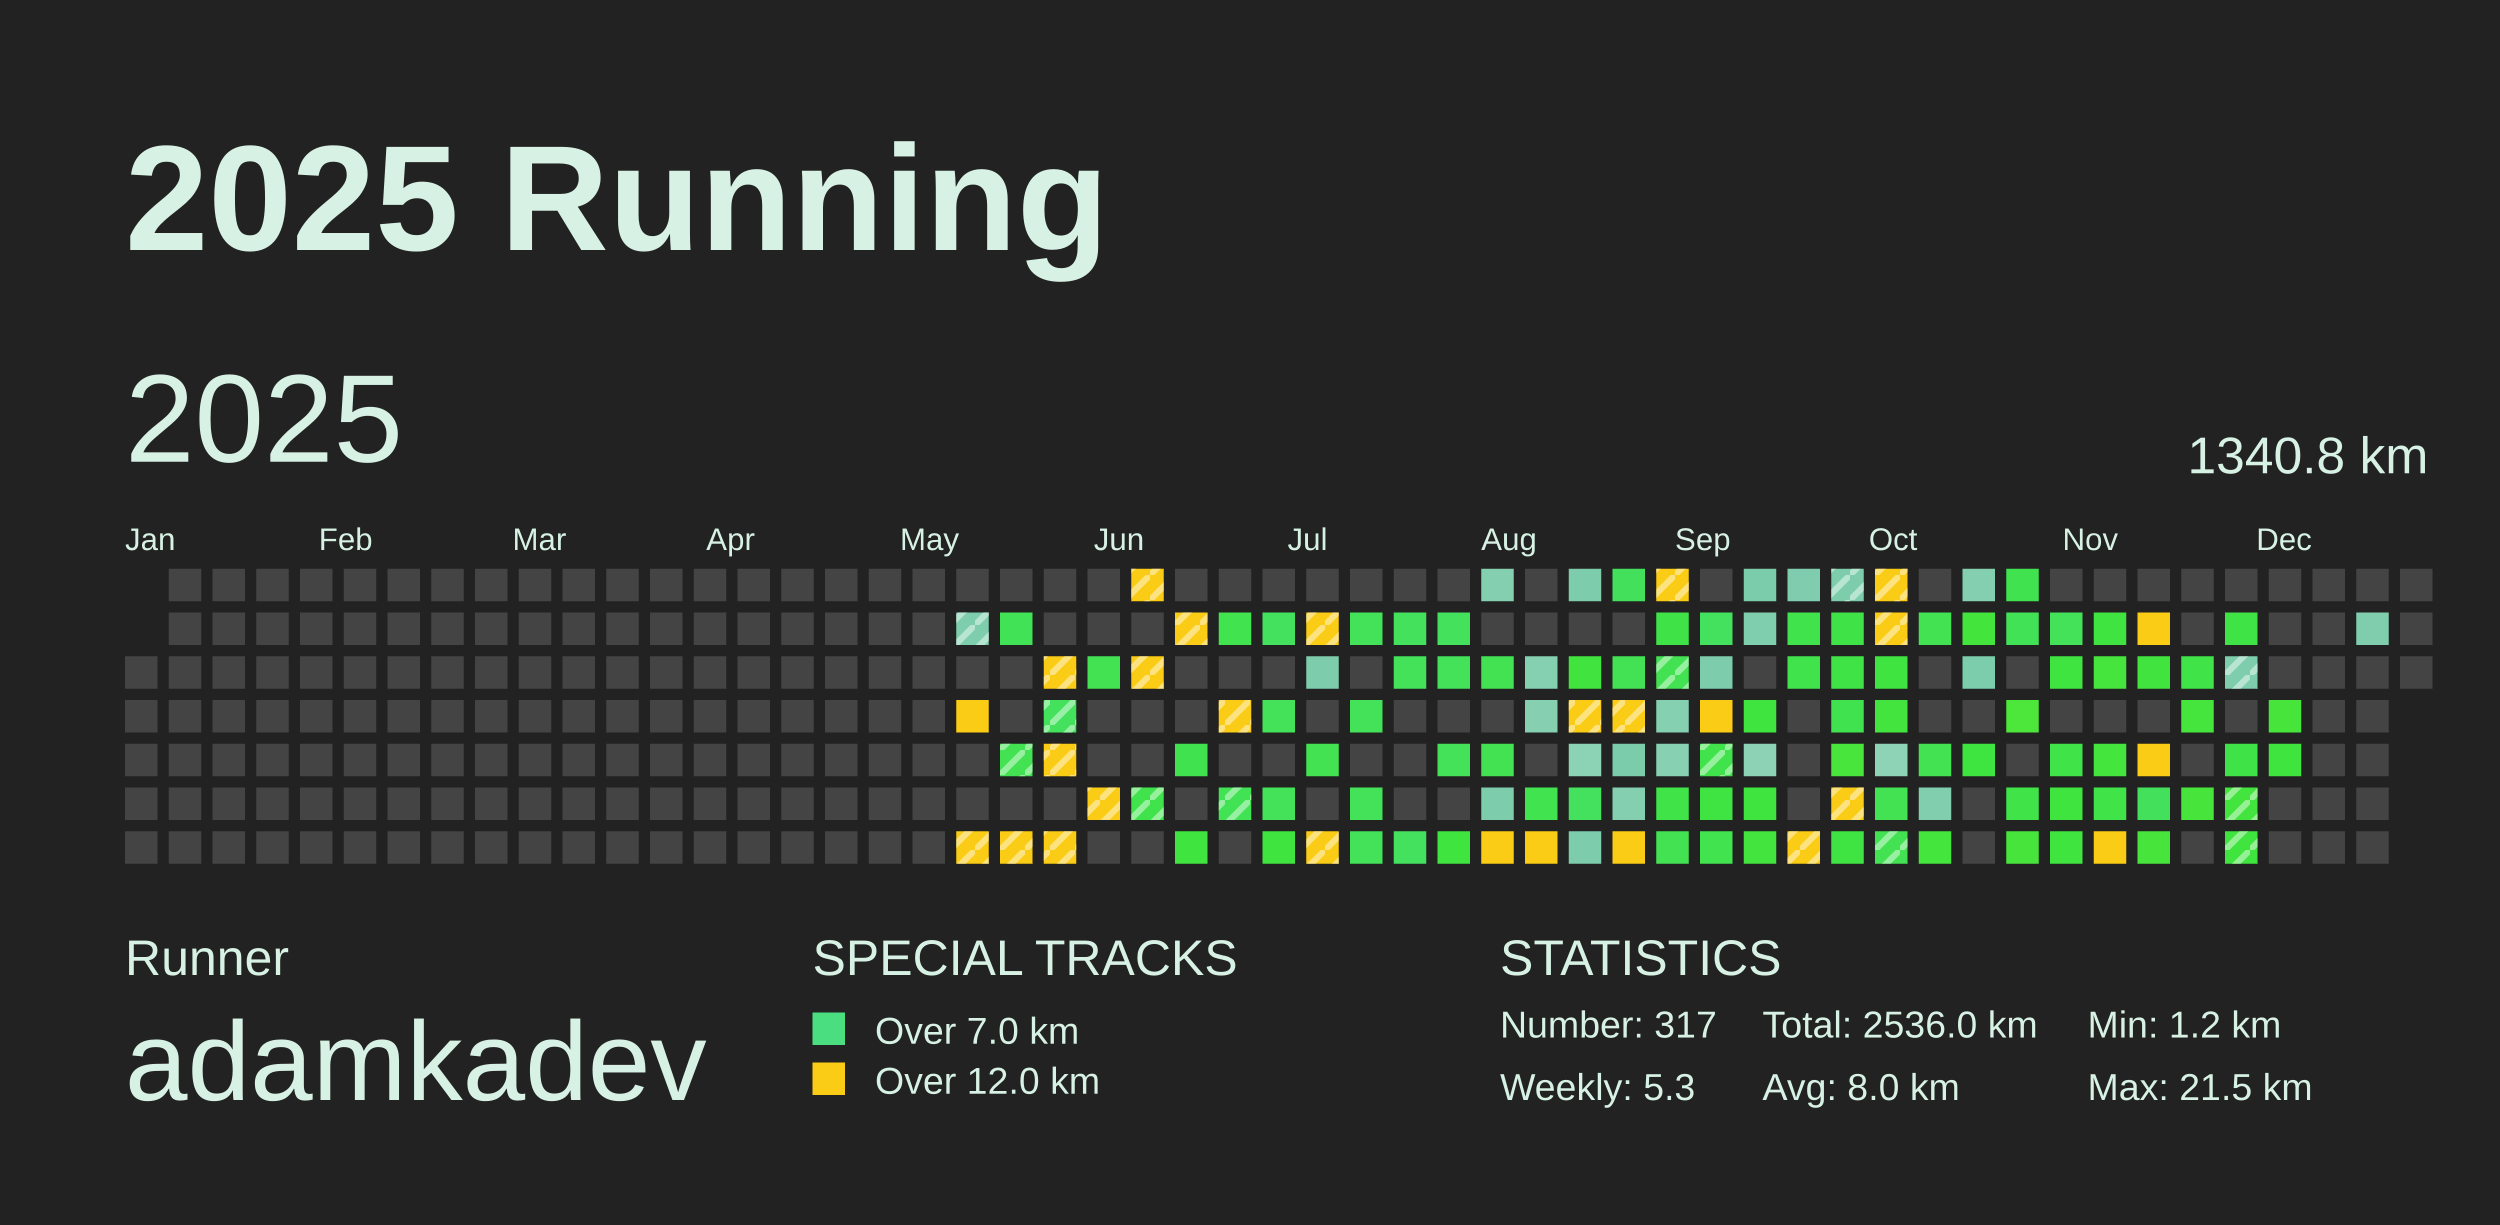
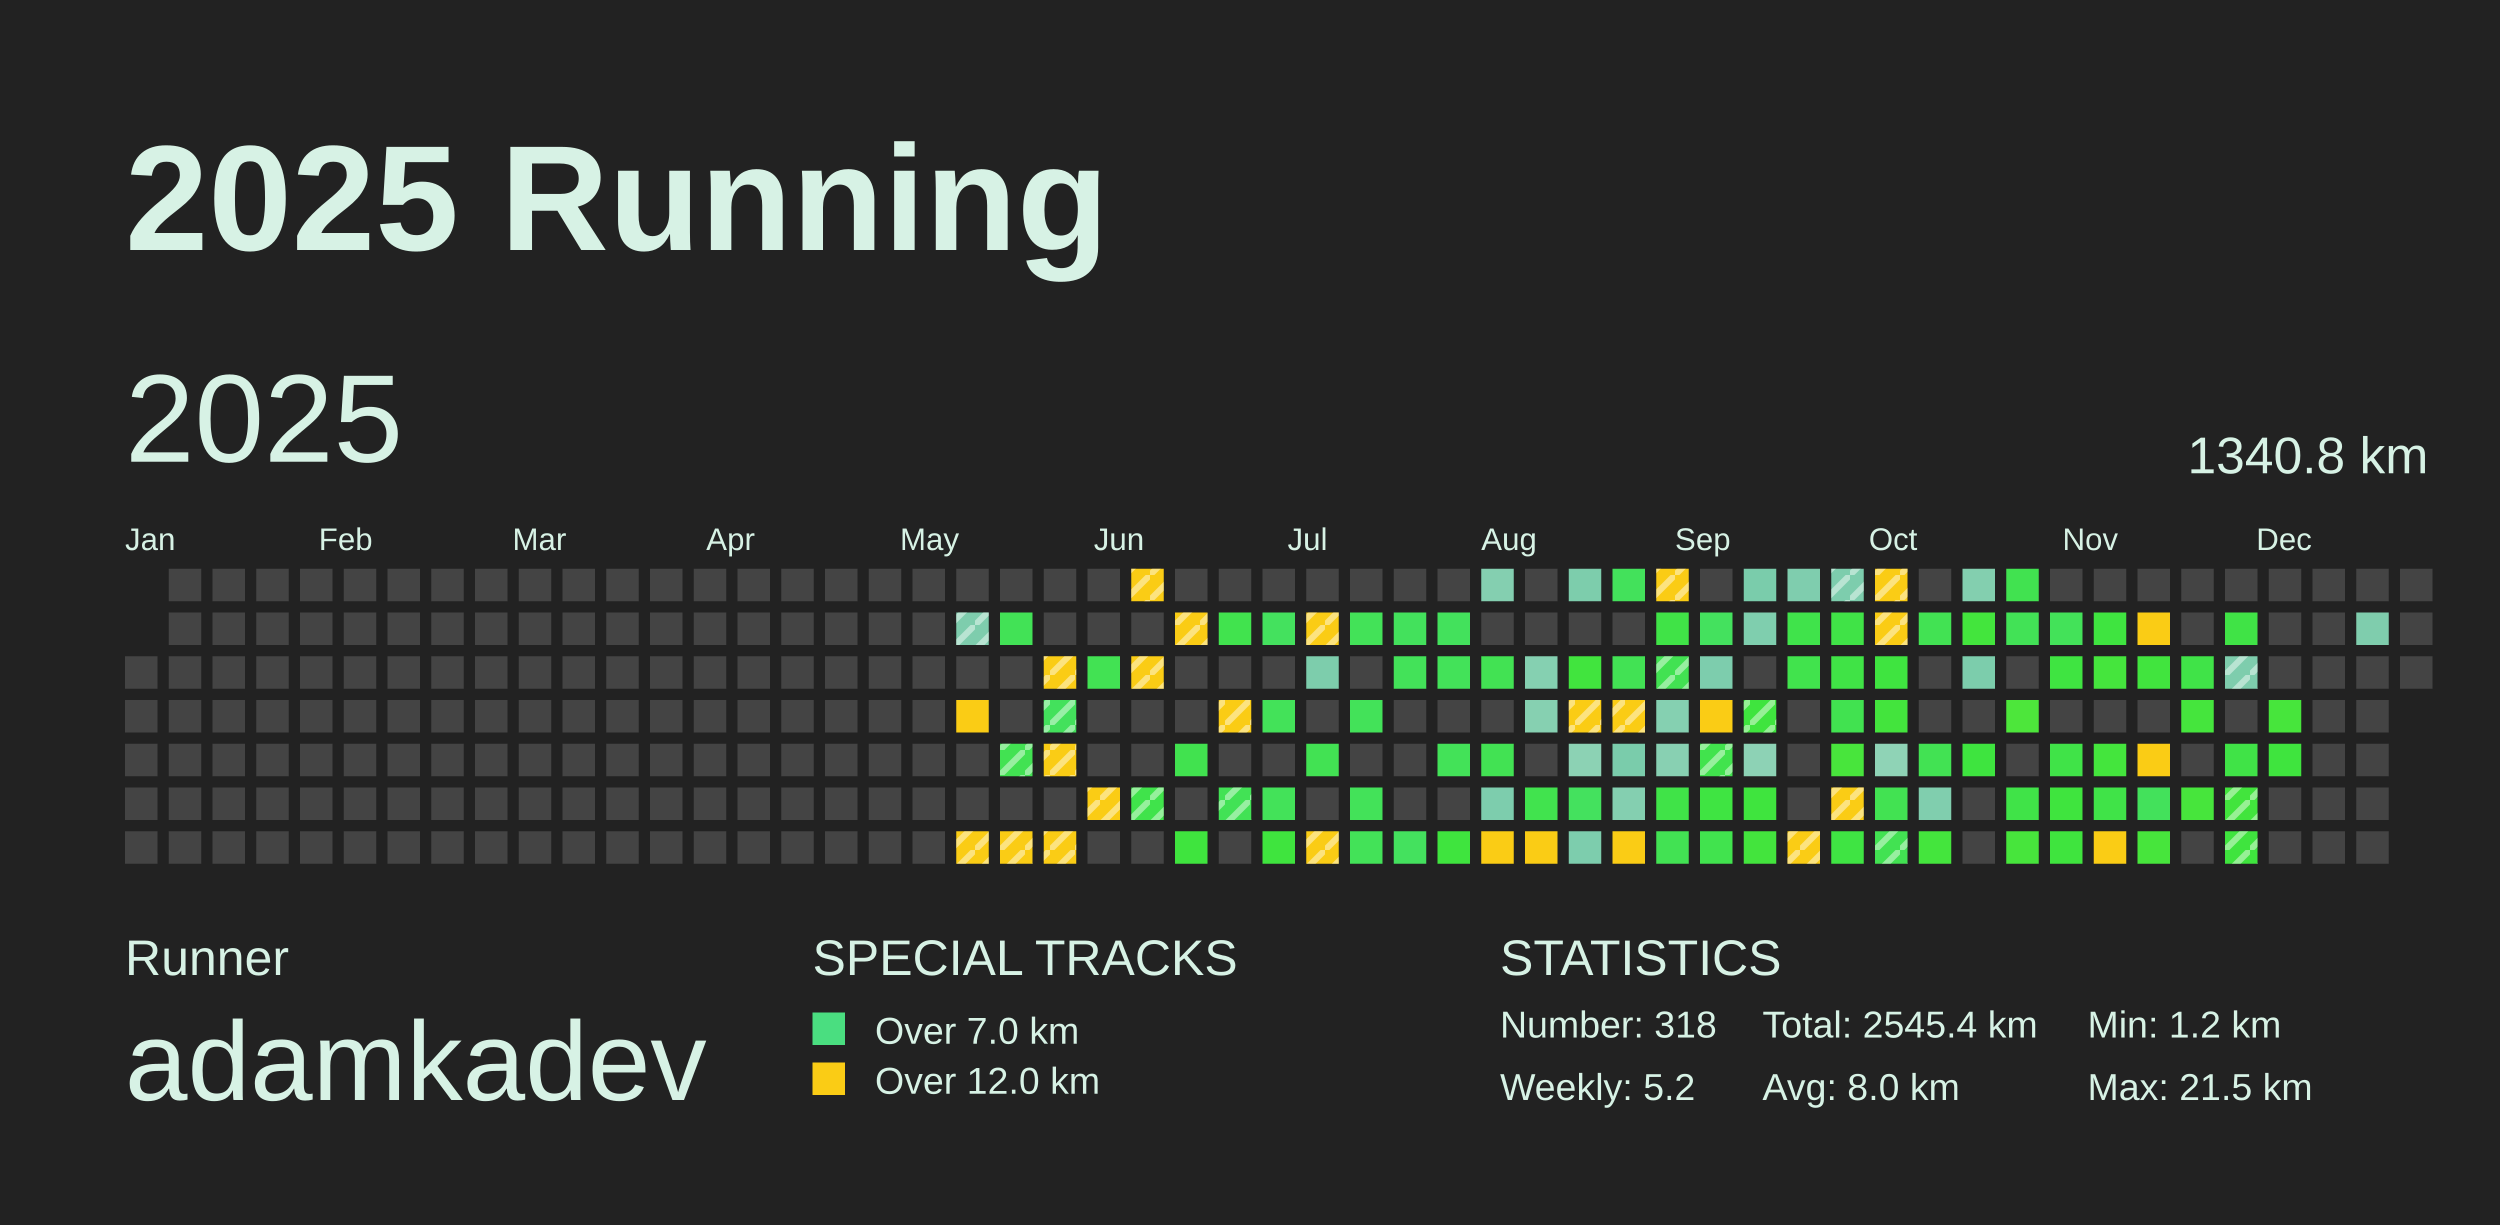
<svg xmlns="http://www.w3.org/2000/svg" baseProfile="full" height="98mm" version="1.1" viewBox="0,0,200,98" width="200mm">
  <defs>
    <pattern height="2" id="indoor-stripe" patternUnits="userSpaceOnUse" width="2">
      <line stroke="white" stroke-opacity="0.45" stroke-width="0.5" x1="0" x2="2" y1="2" y2="0" />
    </pattern>
  </defs>
  <rect fill="#222222" height="98" width="200" x="0" y="0" />
  <text fill="#D7F2E5" style="font-size:12px; font-family:Arial; font-weight:bold;" x="10" y="20">2025 Running</text>
  <text fill="#D7F2E5" style="font-size:4px; font-family:Arial" x="10" y="78">Runner</text>
  <text fill="#D7F2E5" style="font-size:9px; font-family:Arial" x="10" y="88">adamkadev</text>
  <text fill="#D7F2E5" style="font-size:4px; font-family:Arial" x="65" y="78">SPECIAL TRACKS</text>
  <rect fill="#4ADE80" height="2.6" width="2.6" x="65" y="81" />
  <text fill="#D7F2E5" style="font-size:3px; font-family:Arial" x="70" y="83.5">Over 7.0 km</text>
  <rect fill="#FACC15" height="2.6" width="2.6" x="65" y="85" />
  <text fill="#D7F2E5" style="font-size:3px; font-family:Arial" x="70" y="87.5">Over 12.0 km</text>
  <text fill="#D7F2E5" style="font-size:4px; font-family:Arial" x="120" y="78">STATISTICS</text>
-   <text fill="#D7F2E5" style="font-size:3px; font-family:Arial" x="120" y="83">Number: 317</text>
-   <text fill="#D7F2E5" style="font-size:3px; font-family:Arial" x="120" y="88">Weekly: 5.3</text>
-   <text fill="#D7F2E5" style="font-size:3px; font-family:Arial" x="141" y="83">Total: 2536.0 km</text>
+   <text fill="#D7F2E5" style="font-size:3px; font-family:Arial" x="120" y="83">Number: 318</text>
+   <text fill="#D7F2E5" style="font-size:3px; font-family:Arial" x="120" y="88">Weekly: 5.2</text>
+   <text fill="#D7F2E5" style="font-size:3px; font-family:Arial" x="141" y="83">Total: 2545.4 km</text>
  <text fill="#D7F2E5" style="font-size:3px; font-family:Arial" x="141" y="88">Avg: 8.0 km</text>
  <text fill="#D7F2E5" style="font-size:3px; font-family:Arial" x="167" y="83">Min: 1.2 km</text>
  <text fill="#D7F2E5" style="font-size:3px; font-family:Arial" x="167" y="88">Max: 21.5 km</text>
  <text dominant-baseline="hanging" fill="#D7F2E5" style="font-size:10.0px; font-family:Arial;" x="10" y="30">2025</text>
  <text dominant-baseline="hanging" fill="#D7F2E5" style="font-size:4.125px; font-family:Arial;" x="175" y="35">1340.8 km</text>
  <text fill="#D7F2E5" style="font-size:2.5px; font-family:Arial" x="10.0" y="44">Jan</text>
  <text fill="#D7F2E5" style="font-size:2.5px; font-family:Arial" x="25.5" y="44">Feb</text>
  <text fill="#D7F2E5" style="font-size:2.5px; font-family:Arial" x="41.0" y="44">Mar</text>
  <text fill="#D7F2E5" style="font-size:2.5px; font-family:Arial" x="56.5" y="44">Apr</text>
  <text fill="#D7F2E5" style="font-size:2.5px; font-family:Arial" x="72.0" y="44">May</text>
  <text fill="#D7F2E5" style="font-size:2.5px; font-family:Arial" x="87.5" y="44">Jun</text>
  <text fill="#D7F2E5" style="font-size:2.5px; font-family:Arial" x="103.0" y="44">Jul</text>
  <text fill="#D7F2E5" style="font-size:2.5px; font-family:Arial" x="118.5" y="44">Aug</text>
  <text fill="#D7F2E5" style="font-size:2.5px; font-family:Arial" x="134.0" y="44">Sep</text>
  <text fill="#D7F2E5" style="font-size:2.5px; font-family:Arial" x="149.5" y="44">Oct</text>
  <text fill="#D7F2E5" style="font-size:2.5px; font-family:Arial" x="165.0" y="44">Nov</text>
  <text fill="#D7F2E5" style="font-size:2.5px; font-family:Arial" x="180.5" y="44">Dec</text>
  <rect fill="#444444" height="2.6" width="2.6" x="10.0" y="52.5" />
  <rect fill="#444444" height="2.6" width="2.6" x="10.0" y="56.0" />
  <rect fill="#444444" height="2.6" width="2.6" x="10.0" y="59.5" />
  <rect fill="#444444" height="2.6" width="2.6" x="10.0" y="63.0" />
  <rect fill="#444444" height="2.6" width="2.6" x="10.0" y="66.5" />
  <rect fill="#444444" height="2.6" width="2.6" x="13.5" y="45.5" />
  <rect fill="#444444" height="2.6" width="2.6" x="13.5" y="49.0" />
  <rect fill="#444444" height="2.6" width="2.6" x="13.5" y="52.5" />
  <rect fill="#444444" height="2.6" width="2.6" x="13.5" y="56.0" />
  <rect fill="#444444" height="2.6" width="2.6" x="13.5" y="59.5" />
  <rect fill="#444444" height="2.6" width="2.6" x="13.5" y="63.0" />
  <rect fill="#444444" height="2.6" width="2.6" x="13.5" y="66.5" />
  <rect fill="#444444" height="2.6" width="2.6" x="17.0" y="45.5" />
  <rect fill="#444444" height="2.6" width="2.6" x="17.0" y="49.0" />
  <rect fill="#444444" height="2.6" width="2.6" x="17.0" y="52.5" />
  <rect fill="#444444" height="2.6" width="2.6" x="17.0" y="56.0" />
  <rect fill="#444444" height="2.6" width="2.6" x="17.0" y="59.5" />
  <rect fill="#444444" height="2.6" width="2.6" x="17.0" y="63.0" />
  <rect fill="#444444" height="2.6" width="2.6" x="17.0" y="66.5" />
  <rect fill="#444444" height="2.6" width="2.6" x="20.5" y="45.5" />
  <rect fill="#444444" height="2.6" width="2.6" x="20.5" y="49.0" />
  <rect fill="#444444" height="2.6" width="2.6" x="20.5" y="52.5" />
  <rect fill="#444444" height="2.6" width="2.6" x="20.5" y="56.0" />
  <rect fill="#444444" height="2.6" width="2.6" x="20.5" y="59.5" />
  <rect fill="#444444" height="2.6" width="2.6" x="20.5" y="63.0" />
  <rect fill="#444444" height="2.6" width="2.6" x="20.5" y="66.5" />
  <rect fill="#444444" height="2.6" width="2.6" x="24.0" y="45.5" />
  <rect fill="#444444" height="2.6" width="2.6" x="24.0" y="49.0" />
  <rect fill="#444444" height="2.6" width="2.6" x="24.0" y="52.5" />
  <rect fill="#444444" height="2.6" width="2.6" x="24.0" y="56.0" />
  <rect fill="#444444" height="2.6" width="2.6" x="24.0" y="59.5" />
  <rect fill="#444444" height="2.6" width="2.6" x="24.0" y="63.0" />
  <rect fill="#444444" height="2.6" width="2.6" x="24.0" y="66.5" />
  <rect fill="#444444" height="2.6" width="2.6" x="27.5" y="45.5" />
  <rect fill="#444444" height="2.6" width="2.6" x="27.5" y="49.0" />
  <rect fill="#444444" height="2.6" width="2.6" x="27.5" y="52.5" />
  <rect fill="#444444" height="2.6" width="2.6" x="27.5" y="56.0" />
  <rect fill="#444444" height="2.6" width="2.6" x="27.5" y="59.5" />
  <rect fill="#444444" height="2.6" width="2.6" x="27.5" y="63.0" />
  <rect fill="#444444" height="2.6" width="2.6" x="27.5" y="66.5" />
  <rect fill="#444444" height="2.6" width="2.6" x="31.0" y="45.5" />
  <rect fill="#444444" height="2.6" width="2.6" x="31.0" y="49.0" />
  <rect fill="#444444" height="2.6" width="2.6" x="31.0" y="52.5" />
  <rect fill="#444444" height="2.6" width="2.6" x="31.0" y="56.0" />
  <rect fill="#444444" height="2.6" width="2.6" x="31.0" y="59.5" />
  <rect fill="#444444" height="2.6" width="2.6" x="31.0" y="63.0" />
  <rect fill="#444444" height="2.6" width="2.6" x="31.0" y="66.5" />
  <rect fill="#444444" height="2.6" width="2.6" x="34.5" y="45.5" />
  <rect fill="#444444" height="2.6" width="2.6" x="34.5" y="49.0" />
  <rect fill="#444444" height="2.6" width="2.6" x="34.5" y="52.5" />
  <rect fill="#444444" height="2.6" width="2.6" x="34.5" y="56.0" />
  <rect fill="#444444" height="2.6" width="2.6" x="34.5" y="59.5" />
  <rect fill="#444444" height="2.6" width="2.6" x="34.5" y="63.0" />
  <rect fill="#444444" height="2.6" width="2.6" x="34.5" y="66.5" />
  <rect fill="#444444" height="2.6" width="2.6" x="38.0" y="45.5" />
  <rect fill="#444444" height="2.6" width="2.6" x="38.0" y="49.0" />
  <rect fill="#444444" height="2.6" width="2.6" x="38.0" y="52.5" />
  <rect fill="#444444" height="2.6" width="2.6" x="38.0" y="56.0" />
  <rect fill="#444444" height="2.6" width="2.6" x="38.0" y="59.5" />
  <rect fill="#444444" height="2.6" width="2.6" x="38.0" y="63.0" />
  <rect fill="#444444" height="2.6" width="2.6" x="38.0" y="66.5" />
  <rect fill="#444444" height="2.6" width="2.6" x="41.5" y="45.5" />
  <rect fill="#444444" height="2.6" width="2.6" x="41.5" y="49.0" />
  <rect fill="#444444" height="2.6" width="2.6" x="41.5" y="52.5" />
  <rect fill="#444444" height="2.6" width="2.6" x="41.5" y="56.0" />
  <rect fill="#444444" height="2.6" width="2.6" x="41.5" y="59.5" />
  <rect fill="#444444" height="2.6" width="2.6" x="41.5" y="63.0" />
  <rect fill="#444444" height="2.6" width="2.6" x="41.5" y="66.5" />
  <rect fill="#444444" height="2.6" width="2.6" x="45.0" y="45.5" />
  <rect fill="#444444" height="2.6" width="2.6" x="45.0" y="49.0" />
  <rect fill="#444444" height="2.6" width="2.6" x="45.0" y="52.5" />
  <rect fill="#444444" height="2.6" width="2.6" x="45.0" y="56.0" />
  <rect fill="#444444" height="2.6" width="2.6" x="45.0" y="59.5" />
  <rect fill="#444444" height="2.6" width="2.6" x="45.0" y="63.0" />
  <rect fill="#444444" height="2.6" width="2.6" x="45.0" y="66.5" />
  <rect fill="#444444" height="2.6" width="2.6" x="48.5" y="45.5" />
  <rect fill="#444444" height="2.6" width="2.6" x="48.5" y="49.0" />
  <rect fill="#444444" height="2.6" width="2.6" x="48.5" y="52.5" />
  <rect fill="#444444" height="2.6" width="2.6" x="48.5" y="56.0" />
  <rect fill="#444444" height="2.6" width="2.6" x="48.5" y="59.5" />
  <rect fill="#444444" height="2.6" width="2.6" x="48.5" y="63.0" />
  <rect fill="#444444" height="2.6" width="2.6" x="48.5" y="66.5" />
  <rect fill="#444444" height="2.6" width="2.6" x="52.0" y="45.5" />
  <rect fill="#444444" height="2.6" width="2.6" x="52.0" y="49.0" />
  <rect fill="#444444" height="2.6" width="2.6" x="52.0" y="52.5" />
  <rect fill="#444444" height="2.6" width="2.6" x="52.0" y="56.0" />
  <rect fill="#444444" height="2.6" width="2.6" x="52.0" y="59.5" />
  <rect fill="#444444" height="2.6" width="2.6" x="52.0" y="63.0" />
  <rect fill="#444444" height="2.6" width="2.6" x="52.0" y="66.5" />
  <rect fill="#444444" height="2.6" width="2.6" x="55.5" y="45.5" />
  <rect fill="#444444" height="2.6" width="2.6" x="55.5" y="49.0" />
  <rect fill="#444444" height="2.6" width="2.6" x="55.5" y="52.5" />
  <rect fill="#444444" height="2.6" width="2.6" x="55.5" y="56.0" />
  <rect fill="#444444" height="2.6" width="2.6" x="55.5" y="59.5" />
  <rect fill="#444444" height="2.6" width="2.6" x="55.5" y="63.0" />
  <rect fill="#444444" height="2.6" width="2.6" x="55.5" y="66.5" />
  <rect fill="#444444" height="2.6" width="2.6" x="59.0" y="45.5" />
  <rect fill="#444444" height="2.6" width="2.6" x="59.0" y="49.0" />
  <rect fill="#444444" height="2.6" width="2.6" x="59.0" y="52.5" />
  <rect fill="#444444" height="2.6" width="2.6" x="59.0" y="56.0" />
  <rect fill="#444444" height="2.6" width="2.6" x="59.0" y="59.5" />
  <rect fill="#444444" height="2.6" width="2.6" x="59.0" y="63.0" />
  <rect fill="#444444" height="2.6" width="2.6" x="59.0" y="66.5" />
  <rect fill="#444444" height="2.6" width="2.6" x="62.5" y="45.5" />
  <rect fill="#444444" height="2.6" width="2.6" x="62.5" y="49.0" />
  <rect fill="#444444" height="2.6" width="2.6" x="62.5" y="52.5" />
  <rect fill="#444444" height="2.6" width="2.6" x="62.5" y="56.0" />
  <rect fill="#444444" height="2.6" width="2.6" x="62.5" y="59.5" />
  <rect fill="#444444" height="2.6" width="2.6" x="62.5" y="63.0" />
  <rect fill="#444444" height="2.6" width="2.6" x="62.5" y="66.5" />
  <rect fill="#444444" height="2.6" width="2.6" x="66.0" y="45.5" />
  <rect fill="#444444" height="2.6" width="2.6" x="66.0" y="49.0" />
  <rect fill="#444444" height="2.6" width="2.6" x="66.0" y="52.5" />
  <rect fill="#444444" height="2.6" width="2.6" x="66.0" y="56.0" />
  <rect fill="#444444" height="2.6" width="2.6" x="66.0" y="59.5" />
  <rect fill="#444444" height="2.6" width="2.6" x="66.0" y="63.0" />
  <rect fill="#444444" height="2.6" width="2.6" x="66.0" y="66.5" />
  <rect fill="#444444" height="2.6" width="2.6" x="69.5" y="45.5" />
  <rect fill="#444444" height="2.6" width="2.6" x="69.5" y="49.0" />
  <rect fill="#444444" height="2.6" width="2.6" x="69.5" y="52.5" />
  <rect fill="#444444" height="2.6" width="2.6" x="69.5" y="56.0" />
  <rect fill="#444444" height="2.6" width="2.6" x="69.5" y="59.5" />
  <rect fill="#444444" height="2.6" width="2.6" x="69.5" y="63.0" />
  <rect fill="#444444" height="2.6" width="2.6" x="69.5" y="66.5" />
  <rect fill="#444444" height="2.6" width="2.6" x="73.0" y="45.5" />
  <rect fill="#444444" height="2.6" width="2.6" x="73.0" y="49.0" />
  <rect fill="#444444" height="2.6" width="2.6" x="73.0" y="52.5" />
  <rect fill="#444444" height="2.6" width="2.6" x="73.0" y="56.0" />
  <rect fill="#444444" height="2.6" width="2.6" x="73.0" y="59.5" />
  <rect fill="#444444" height="2.6" width="2.6" x="73.0" y="63.0" />
  <rect fill="#444444" height="2.6" width="2.6" x="73.0" y="66.5" />
  <rect fill="#444444" height="2.6" width="2.6" x="76.5" y="45.5" />
  <rect fill="#7ecdad" height="2.6" width="2.6" x="76.5" y="49.0" />
  <rect fill="url(#indoor-stripe)" height="2.6" style="pointer-events: none;" width="2.6" x="76.5" y="49.0" />
  <rect fill="#444444" height="2.6" width="2.6" x="76.5" y="52.5" />
  <rect fill="#FACC15" height="2.6" width="2.6" x="76.5" y="56.0" />
  <rect fill="#444444" height="2.6" width="2.6" x="76.5" y="59.5" />
  <rect fill="#444444" height="2.6" width="2.6" x="76.5" y="63.0" />
  <rect fill="#FACC15" height="2.6" width="2.6" x="76.5" y="66.5" />
  <rect fill="url(#indoor-stripe)" height="2.6" style="pointer-events: none;" width="2.6" x="76.5" y="66.5" />
  <rect fill="#444444" height="2.6" width="2.6" x="80.0" y="45.5" />
  <rect fill="#42e256" height="2.6" width="2.6" x="80.0" y="49.0" />
  <rect fill="#444444" height="2.6" width="2.6" x="80.0" y="52.5" />
  <rect fill="#444444" height="2.6" width="2.6" x="80.0" y="56.0" />
  <rect fill="#42e252" height="2.6" width="2.6" x="80.0" y="59.5" />
  <rect fill="url(#indoor-stripe)" height="2.6" style="pointer-events: none;" width="2.6" x="80.0" y="59.5" />
  <rect fill="#444444" height="2.6" width="2.6" x="80.0" y="63.0" />
  <rect fill="#FACC15" height="2.6" width="2.6" x="80.0" y="66.5" />
  <rect fill="url(#indoor-stripe)" height="2.6" style="pointer-events: none;" width="2.6" x="80.0" y="66.5" />
  <rect fill="#444444" height="2.6" width="2.6" x="83.5" y="45.5" />
  <rect fill="#444444" height="2.6" width="2.6" x="83.5" y="49.0" />
  <rect fill="#FACC15" height="2.6" width="2.6" x="83.5" y="52.5" />
  <rect fill="url(#indoor-stripe)" height="2.6" style="pointer-events: none;" width="2.6" x="83.5" y="52.5" />
  <rect fill="#43e15c" height="2.6" width="2.6" x="83.5" y="56.0" />
  <rect fill="url(#indoor-stripe)" height="2.6" style="pointer-events: none;" width="2.6" x="83.5" y="56.0" />
  <rect fill="#FACC15" height="2.6" width="2.6" x="83.5" y="59.5" />
  <rect fill="url(#indoor-stripe)" height="2.6" style="pointer-events: none;" width="2.6" x="83.5" y="59.5" />
  <rect fill="#444444" height="2.6" width="2.6" x="83.5" y="63.0" />
  <rect fill="#FACC15" height="2.6" width="2.6" x="83.5" y="66.5" />
  <rect fill="url(#indoor-stripe)" height="2.6" style="pointer-events: none;" width="2.6" x="83.5" y="66.5" />
  <rect fill="#444444" height="2.6" width="2.6" x="87.0" y="45.5" />
  <rect fill="#444444" height="2.6" width="2.6" x="87.0" y="49.0" />
  <rect fill="#42e253" height="2.6" width="2.6" x="87.0" y="52.5" />
  <rect fill="#444444" height="2.6" width="2.6" x="87.0" y="56.0" />
  <rect fill="#444444" height="2.6" width="2.6" x="87.0" y="59.5" />
  <rect fill="#FACC15" height="2.6" width="2.6" x="87.0" y="63.0" />
  <rect fill="url(#indoor-stripe)" height="2.6" style="pointer-events: none;" width="2.6" x="87.0" y="63.0" />
  <rect fill="#444444" height="2.6" width="2.6" x="87.0" y="66.5" />
  <rect fill="#FACC15" height="2.6" width="2.6" x="90.5" y="45.5" />
  <rect fill="url(#indoor-stripe)" height="2.6" style="pointer-events: none;" width="2.6" x="90.5" y="45.5" />
  <rect fill="#444444" height="2.6" width="2.6" x="90.5" y="49.0" />
  <rect fill="#FACC15" height="2.6" width="2.6" x="90.5" y="52.5" />
  <rect fill="url(#indoor-stripe)" height="2.6" style="pointer-events: none;" width="2.6" x="90.5" y="52.5" />
  <rect fill="#444444" height="2.6" width="2.6" x="90.5" y="56.0" />
  <rect fill="#444444" height="2.6" width="2.6" x="90.5" y="59.5" />
  <rect fill="#40e34b" height="2.6" width="2.6" x="90.5" y="63.0" />
  <rect fill="url(#indoor-stripe)" height="2.6" style="pointer-events: none;" width="2.6" x="90.5" y="63.0" />
  <rect fill="#444444" height="2.6" width="2.6" x="90.5" y="66.5" />
  <rect fill="#444444" height="2.6" width="2.6" x="94.0" y="45.5" />
  <rect fill="#FACC15" height="2.6" width="2.6" x="94.0" y="49.0" />
  <rect fill="url(#indoor-stripe)" height="2.6" style="pointer-events: none;" width="2.6" x="94.0" y="49.0" />
  <rect fill="#444444" height="2.6" width="2.6" x="94.0" y="52.5" />
  <rect fill="#444444" height="2.6" width="2.6" x="94.0" y="56.0" />
  <rect fill="#41e24f" height="2.6" width="2.6" x="94.0" y="59.5" />
  <rect fill="#444444" height="2.6" width="2.6" x="94.0" y="63.0" />
  <rect fill="#3fe43e" height="2.6" width="2.6" x="94.0" y="66.5" />
  <rect fill="#444444" height="2.6" width="2.6" x="97.5" y="45.5" />
  <rect fill="#41e34e" height="2.6" width="2.6" x="97.5" y="49.0" />
  <rect fill="#444444" height="2.6" width="2.6" x="97.5" y="52.5" />
  <rect fill="#FACC15" height="2.6" width="2.6" x="97.5" y="56.0" />
  <rect fill="url(#indoor-stripe)" height="2.6" style="pointer-events: none;" width="2.6" x="97.5" y="56.0" />
  <rect fill="#444444" height="2.6" width="2.6" x="97.5" y="59.5" />
  <rect fill="#42e255" height="2.6" width="2.6" x="97.5" y="63.0" />
  <rect fill="url(#indoor-stripe)" height="2.6" style="pointer-events: none;" width="2.6" x="97.5" y="63.0" />
  <rect fill="#444444" height="2.6" width="2.6" x="97.5" y="66.5" />
  <rect fill="#444444" height="2.6" width="2.6" x="101.0" y="45.5" />
  <rect fill="#44e15e" height="2.6" width="2.6" x="101.0" y="49.0" />
  <rect fill="#444444" height="2.6" width="2.6" x="101.0" y="52.5" />
  <rect fill="#43e259" height="2.6" width="2.6" x="101.0" y="56.0" />
  <rect fill="#444444" height="2.6" width="2.6" x="101.0" y="59.5" />
  <rect fill="#43e259" height="2.6" width="2.6" x="101.0" y="63.0" />
  <rect fill="#3fe43e" height="2.6" width="2.6" x="101.0" y="66.5" />
  <rect fill="#444444" height="2.6" width="2.6" x="104.5" y="45.5" />
  <rect fill="#FACC15" height="2.6" width="2.6" x="104.5" y="49.0" />
  <rect fill="url(#indoor-stripe)" height="2.6" style="pointer-events: none;" width="2.6" x="104.5" y="49.0" />
  <rect fill="#7dcdac" height="2.6" width="2.6" x="104.5" y="52.5" />
  <rect fill="#444444" height="2.6" width="2.6" x="104.5" y="56.0" />
  <rect fill="#42e253" height="2.6" width="2.6" x="104.5" y="59.5" />
  <rect fill="#444444" height="2.6" width="2.6" x="104.5" y="63.0" />
  <rect fill="#FACC15" height="2.6" width="2.6" x="104.5" y="66.5" />
  <rect fill="url(#indoor-stripe)" height="2.6" style="pointer-events: none;" width="2.6" x="104.5" y="66.5" />
  <rect fill="#444444" height="2.6" width="2.6" x="108.0" y="45.5" />
  <rect fill="#43e258" height="2.6" width="2.6" x="108.0" y="49.0" />
  <rect fill="#444444" height="2.6" width="2.6" x="108.0" y="52.5" />
  <rect fill="#43e259" height="2.6" width="2.6" x="108.0" y="56.0" />
  <rect fill="#444444" height="2.6" width="2.6" x="108.0" y="59.5" />
  <rect fill="#43e259" height="2.6" width="2.6" x="108.0" y="63.0" />
  <rect fill="#43e258" height="2.6" width="2.6" x="108.0" y="66.5" />
  <rect fill="#444444" height="2.6" width="2.6" x="111.5" y="45.5" />
  <rect fill="#43e15c" height="2.6" width="2.6" x="111.5" y="49.0" />
  <rect fill="#43e259" height="2.6" width="2.6" x="111.5" y="52.5" />
  <rect fill="#444444" height="2.6" width="2.6" x="111.5" y="56.0" />
  <rect fill="#444444" height="2.6" width="2.6" x="111.5" y="59.5" />
  <rect fill="#444444" height="2.6" width="2.6" x="111.5" y="63.0" />
  <rect fill="#44e15e" height="2.6" width="2.6" x="111.5" y="66.5" />
  <rect fill="#444444" height="2.6" width="2.6" x="115.0" y="45.5" />
  <rect fill="#43e15c" height="2.6" width="2.6" x="115.0" y="49.0" />
  <rect fill="#43e259" height="2.6" width="2.6" x="115.0" y="52.5" />
  <rect fill="#444444" height="2.6" width="2.6" x="115.0" y="56.0" />
  <rect fill="#43e258" height="2.6" width="2.6" x="115.0" y="59.5" />
  <rect fill="#444444" height="2.6" width="2.6" x="115.0" y="63.0" />
  <rect fill="#3fe43e" height="2.6" width="2.6" x="115.0" y="66.5" />
  <rect fill="#84cfb0" height="2.6" width="2.6" x="118.5" y="45.5" />
  <rect fill="#444444" height="2.6" width="2.6" x="118.5" y="49.0" />
  <rect fill="#42e253" height="2.6" width="2.6" x="118.5" y="52.5" />
  <rect fill="#444444" height="2.6" width="2.6" x="118.5" y="56.0" />
  <rect fill="#42e253" height="2.6" width="2.6" x="118.5" y="59.5" />
  <rect fill="#7dcdad" height="2.6" width="2.6" x="118.5" y="63.0" />
  <rect fill="#FACC15" height="2.6" width="2.6" x="118.5" y="66.5" />
  <rect fill="#444444" height="2.6" width="2.6" x="122.0" y="45.5" />
  <rect fill="#444444" height="2.6" width="2.6" x="122.0" y="49.0" />
  <rect fill="#85d0b1" height="2.6" width="2.6" x="122.0" y="52.5" />
  <rect fill="#86d0b1" height="2.6" width="2.6" x="122.0" y="56.0" />
  <rect fill="#444444" height="2.6" width="2.6" x="122.0" y="59.5" />
  <rect fill="#41e34e" height="2.6" width="2.6" x="122.0" y="63.0" />
  <rect fill="#FACC15" height="2.6" width="2.6" x="122.0" y="66.5" />
  <rect fill="#7dcdac" height="2.6" width="2.6" x="125.5" y="45.5" />
  <rect fill="#444444" height="2.6" width="2.6" x="125.5" y="49.0" />
  <rect fill="#41e43e" height="2.6" width="2.6" x="125.5" y="52.5" />
  <rect fill="#FACC15" height="2.6" width="2.6" x="125.5" y="56.0" />
  <rect fill="url(#indoor-stripe)" height="2.6" style="pointer-events: none;" width="2.6" x="125.5" y="56.0" />
  <rect fill="#8cd2b4" height="2.6" width="2.6" x="125.5" y="59.5" />
  <rect fill="#44e15e" height="2.6" width="2.6" x="125.5" y="63.0" />
  <rect fill="#7dcdad" height="2.6" width="2.6" x="125.5" y="66.5" />
  <rect fill="#43e15b" height="2.6" width="2.6" x="129.0" y="45.5" />
  <rect fill="#444444" height="2.6" width="2.6" x="129.0" y="49.0" />
  <rect fill="#42e254" height="2.6" width="2.6" x="129.0" y="52.5" />
  <rect fill="#FACC15" height="2.6" width="2.6" x="129.0" y="56.0" />
  <rect fill="url(#indoor-stripe)" height="2.6" style="pointer-events: none;" width="2.6" x="129.0" y="56.0" />
  <rect fill="#7accab" height="2.6" width="2.6" x="129.0" y="59.5" />
  <rect fill="#84cfb0" height="2.6" width="2.6" x="129.0" y="63.0" />
  <rect fill="#FACC15" height="2.6" width="2.6" x="129.0" y="66.5" />
  <rect fill="#FACC15" height="2.6" width="2.6" x="132.5" y="45.5" />
  <rect fill="url(#indoor-stripe)" height="2.6" style="pointer-events: none;" width="2.6" x="132.5" y="45.5" />
  <rect fill="#40e347" height="2.6" width="2.6" x="132.5" y="49.0" />
  <rect fill="#42e252" height="2.6" width="2.6" x="132.5" y="52.5" />
  <rect fill="url(#indoor-stripe)" height="2.6" style="pointer-events: none;" width="2.6" x="132.5" y="52.5" />
  <rect fill="#85d0b1" height="2.6" width="2.6" x="132.5" y="56.0" />
  <rect fill="#88d0b2" height="2.6" width="2.6" x="132.5" y="59.5" />
  <rect fill="#40e348" height="2.6" width="2.6" x="132.5" y="63.0" />
  <rect fill="#42e253" height="2.6" width="2.6" x="132.5" y="66.5" />
  <rect fill="#444444" height="2.6" width="2.6" x="136.0" y="45.5" />
  <rect fill="#44e15e" height="2.6" width="2.6" x="136.0" y="49.0" />
  <rect fill="#7dcdad" height="2.6" width="2.6" x="136.0" y="52.5" />
  <rect fill="#FACC15" height="2.6" width="2.6" x="136.0" y="56.0" />
  <rect fill="#41e34d" height="2.6" width="2.6" x="136.0" y="59.5" />
  <rect fill="url(#indoor-stripe)" height="2.6" style="pointer-events: none;" width="2.6" x="136.0" y="59.5" />
  <rect fill="#3fe442" height="2.6" width="2.6" x="136.0" y="63.0" />
  <rect fill="#41e34e" height="2.6" width="2.6" x="136.0" y="66.5" />
  <rect fill="#7accab" height="2.6" width="2.6" x="139.5" y="45.5" />
  <rect fill="#7fceae" height="2.6" width="2.6" x="139.5" y="49.0" />
  <rect fill="#444444" height="2.6" width="2.6" x="139.5" y="52.5" />
  <rect fill="#3fe43e" height="2.6" width="2.6" x="139.5" y="56.0" />
+   <rect fill="url(#indoor-stripe)" height="2.6" style="pointer-events: none;" width="2.6" x="139.5" y="56.0" />
  <rect fill="#8dd2b5" height="2.6" width="2.6" x="139.5" y="59.5" />
  <rect fill="#3fe43e" height="2.6" width="2.6" x="139.5" y="63.0" />
  <rect fill="#43e43d" height="2.6" width="2.6" x="139.5" y="66.5" />
  <rect fill="#7fcdae" height="2.6" width="2.6" x="143.0" y="45.5" />
  <rect fill="#40e34b" height="2.6" width="2.6" x="143.0" y="49.0" />
  <rect fill="#41e34d" height="2.6" width="2.6" x="143.0" y="52.5" />
  <rect fill="#444444" height="2.6" width="2.6" x="143.0" y="56.0" />
  <rect fill="#444444" height="2.6" width="2.6" x="143.0" y="59.5" />
  <rect fill="#444444" height="2.6" width="2.6" x="143.0" y="63.0" />
  <rect fill="#FACC15" height="2.6" width="2.6" x="143.0" y="66.5" />
  <rect fill="url(#indoor-stripe)" height="2.6" style="pointer-events: none;" width="2.6" x="143.0" y="66.5" />
  <rect fill="#7dcdad" height="2.6" width="2.6" x="146.5" y="45.5" />
  <rect fill="url(#indoor-stripe)" height="2.6" style="pointer-events: none;" width="2.6" x="146.5" y="45.5" />
  <rect fill="#40e347" height="2.6" width="2.6" x="146.5" y="49.0" />
  <rect fill="#40e346" height="2.6" width="2.6" x="146.5" y="52.5" />
  <rect fill="#41e250" height="2.6" width="2.6" x="146.5" y="56.0" />
  <rect fill="#48e53c" height="2.6" width="2.6" x="146.5" y="59.5" />
  <rect fill="#FACC15" height="2.6" width="2.6" x="146.5" y="63.0" />
  <rect fill="url(#indoor-stripe)" height="2.6" style="pointer-events: none;" width="2.6" x="146.5" y="63.0" />
  <rect fill="#3fe443" height="2.6" width="2.6" x="146.5" y="66.5" />
  <rect fill="#FACC15" height="2.6" width="2.6" x="150.0" y="45.5" />
  <rect fill="url(#indoor-stripe)" height="2.6" style="pointer-events: none;" width="2.6" x="150.0" y="45.5" />
  <rect fill="#FACC15" height="2.6" width="2.6" x="150.0" y="49.0" />
  <rect fill="url(#indoor-stripe)" height="2.6" style="pointer-events: none;" width="2.6" x="150.0" y="49.0" />
  <rect fill="#3fe440" height="2.6" width="2.6" x="150.0" y="52.5" />
  <rect fill="#43e43d" height="2.6" width="2.6" x="150.0" y="56.0" />
  <rect fill="#8fd3b6" height="2.6" width="2.6" x="150.0" y="59.5" />
  <rect fill="#42e252" height="2.6" width="2.6" x="150.0" y="63.0" />
  <rect fill="#42e252" height="2.6" width="2.6" x="150.0" y="66.5" />
  <rect fill="url(#indoor-stripe)" height="2.6" style="pointer-events: none;" width="2.6" x="150.0" y="66.5" />
  <rect fill="#444444" height="2.6" width="2.6" x="153.5" y="45.5" />
  <rect fill="#42e253" height="2.6" width="2.6" x="153.5" y="49.0" />
  <rect fill="#444444" height="2.6" width="2.6" x="153.5" y="52.5" />
  <rect fill="#444444" height="2.6" width="2.6" x="153.5" y="56.0" />
  <rect fill="#42e253" height="2.6" width="2.6" x="153.5" y="59.5" />
  <rect fill="#80ceae" height="2.6" width="2.6" x="153.5" y="63.0" />
  <rect fill="#44e53d" height="2.6" width="2.6" x="153.5" y="66.5" />
  <rect fill="#83cfaf" height="2.6" width="2.6" x="157.0" y="45.5" />
  <rect fill="#43e53d" height="2.6" width="2.6" x="157.0" y="49.0" />
  <rect fill="#7ccdac" height="2.6" width="2.6" x="157.0" y="52.5" />
  <rect fill="#444444" height="2.6" width="2.6" x="157.0" y="56.0" />
  <rect fill="#3ee43f" height="2.6" width="2.6" x="157.0" y="59.5" />
  <rect fill="#444444" height="2.6" width="2.6" x="157.0" y="63.0" />
  <rect fill="#444444" height="2.6" width="2.6" x="157.0" y="66.5" />
  <rect fill="#41e250" height="2.6" width="2.6" x="160.5" y="45.5" />
  <rect fill="#42e256" height="2.6" width="2.6" x="160.5" y="49.0" />
  <rect fill="#444444" height="2.6" width="2.6" x="160.5" y="52.5" />
  <rect fill="#4de63b" height="2.6" width="2.6" x="160.5" y="56.0" />
  <rect fill="#444444" height="2.6" width="2.6" x="160.5" y="59.5" />
  <rect fill="#40e348" height="2.6" width="2.6" x="160.5" y="63.0" />
  <rect fill="#47e53c" height="2.6" width="2.6" x="160.5" y="66.5" />
  <rect fill="#444444" height="2.6" width="2.6" x="164.0" y="45.5" />
  <rect fill="#43e259" height="2.6" width="2.6" x="164.0" y="49.0" />
  <rect fill="#3fe441" height="2.6" width="2.6" x="164.0" y="52.5" />
  <rect fill="#444444" height="2.6" width="2.6" x="164.0" y="56.0" />
  <rect fill="#40e348" height="2.6" width="2.6" x="164.0" y="59.5" />
  <rect fill="#3fe43e" height="2.6" width="2.6" x="164.0" y="63.0" />
  <rect fill="#3fe43e" height="2.6" width="2.6" x="164.0" y="66.5" />
  <rect fill="#444444" height="2.6" width="2.6" x="167.5" y="45.5" />
  <rect fill="#3fe440" height="2.6" width="2.6" x="167.5" y="49.0" />
  <rect fill="#45e53d" height="2.6" width="2.6" x="167.5" y="52.5" />
  <rect fill="#444444" height="2.6" width="2.6" x="167.5" y="56.0" />
  <rect fill="#44e53d" height="2.6" width="2.6" x="167.5" y="59.5" />
  <rect fill="#40e348" height="2.6" width="2.6" x="167.5" y="63.0" />
  <rect fill="#FACC15" height="2.6" width="2.6" x="167.5" y="66.5" />
  <rect fill="#444444" height="2.6" width="2.6" x="171.0" y="45.5" />
  <rect fill="#FACC15" height="2.6" width="2.6" x="171.0" y="49.0" />
  <rect fill="#41e43e" height="2.6" width="2.6" x="171.0" y="52.5" />
  <rect fill="#444444" height="2.6" width="2.6" x="171.0" y="56.0" />
  <rect fill="#FACC15" height="2.6" width="2.6" x="171.0" y="59.5" />
  <rect fill="#43e15b" height="2.6" width="2.6" x="171.0" y="63.0" />
  <rect fill="#47e53c" height="2.6" width="2.6" x="171.0" y="66.5" />
  <rect fill="#444444" height="2.6" width="2.6" x="174.5" y="45.5" />
  <rect fill="#444444" height="2.6" width="2.6" x="174.5" y="49.0" />
  <rect fill="#40e348" height="2.6" width="2.6" x="174.5" y="52.5" />
  <rect fill="#45e53d" height="2.6" width="2.6" x="174.5" y="56.0" />
  <rect fill="#444444" height="2.6" width="2.6" x="174.5" y="59.5" />
  <rect fill="#47e53c" height="2.6" width="2.6" x="174.5" y="63.0" />
  <rect fill="#444444" height="2.6" width="2.6" x="174.5" y="66.5" />
  <rect fill="#444444" height="2.6" width="2.6" x="178.0" y="45.5" />
  <rect fill="#40e346" height="2.6" width="2.6" x="178.0" y="49.0" />
  <rect fill="#7ecdad" height="2.6" width="2.6" x="178.0" y="52.5" />
  <rect fill="url(#indoor-stripe)" height="2.6" style="pointer-events: none;" width="2.6" x="178.0" y="52.5" />
  <rect fill="#444444" height="2.6" width="2.6" x="178.0" y="56.0" />
  <rect fill="#40e347" height="2.6" width="2.6" x="178.0" y="59.5" />
  <rect fill="#42e43d" height="2.6" width="2.6" x="178.0" y="63.0" />
  <rect fill="url(#indoor-stripe)" height="2.6" style="pointer-events: none;" width="2.6" x="178.0" y="63.0" />
  <rect fill="#3fe43e" height="2.6" width="2.6" x="178.0" y="66.5" />
  <rect fill="url(#indoor-stripe)" height="2.6" style="pointer-events: none;" width="2.6" x="178.0" y="66.5" />
  <rect fill="#444444" height="2.6" width="2.6" x="181.5" y="45.5" />
  <rect fill="#444444" height="2.6" width="2.6" x="181.5" y="49.0" />
  <rect fill="#444444" height="2.6" width="2.6" x="181.5" y="52.5" />
  <rect fill="#47e53c" height="2.6" width="2.6" x="181.5" y="56.0" />
  <rect fill="#3fe43e" height="2.6" width="2.6" x="181.5" y="59.5" />
  <rect fill="#444444" height="2.6" width="2.6" x="181.5" y="63.0" />
  <rect fill="#444444" height="2.6" width="2.6" x="181.5" y="66.5" />
  <rect fill="#444444" height="2.6" width="2.6" x="185.0" y="45.5" />
  <rect fill="#444444" height="2.6" width="2.6" x="185.0" y="49.0" />
  <rect fill="#444444" height="2.6" width="2.6" x="185.0" y="52.5" />
  <rect fill="#444444" height="2.6" width="2.6" x="185.0" y="56.0" />
  <rect fill="#444444" height="2.6" width="2.6" x="185.0" y="59.5" />
  <rect fill="#444444" height="2.6" width="2.6" x="185.0" y="63.0" />
  <rect fill="#444444" height="2.6" width="2.6" x="185.0" y="66.5" />
  <rect fill="#444444" height="2.6" width="2.6" x="188.5" y="45.5" />
  <rect fill="#7fcdad" height="2.6" width="2.6" x="188.5" y="49.0" />
  <rect fill="#444444" height="2.6" width="2.6" x="188.5" y="52.5" />
  <rect fill="#444444" height="2.6" width="2.6" x="188.5" y="56.0" />
  <rect fill="#444444" height="2.6" width="2.6" x="188.5" y="59.5" />
  <rect fill="#444444" height="2.6" width="2.6" x="188.5" y="63.0" />
  <rect fill="#444444" height="2.6" width="2.6" x="188.5" y="66.5" />
  <rect fill="#444444" height="2.6" width="2.6" x="192.0" y="45.5" />
  <rect fill="#444444" height="2.6" width="2.6" x="192.0" y="49.0" />
  <rect fill="#444444" height="2.6" width="2.6" x="192.0" y="52.5" />
</svg>
